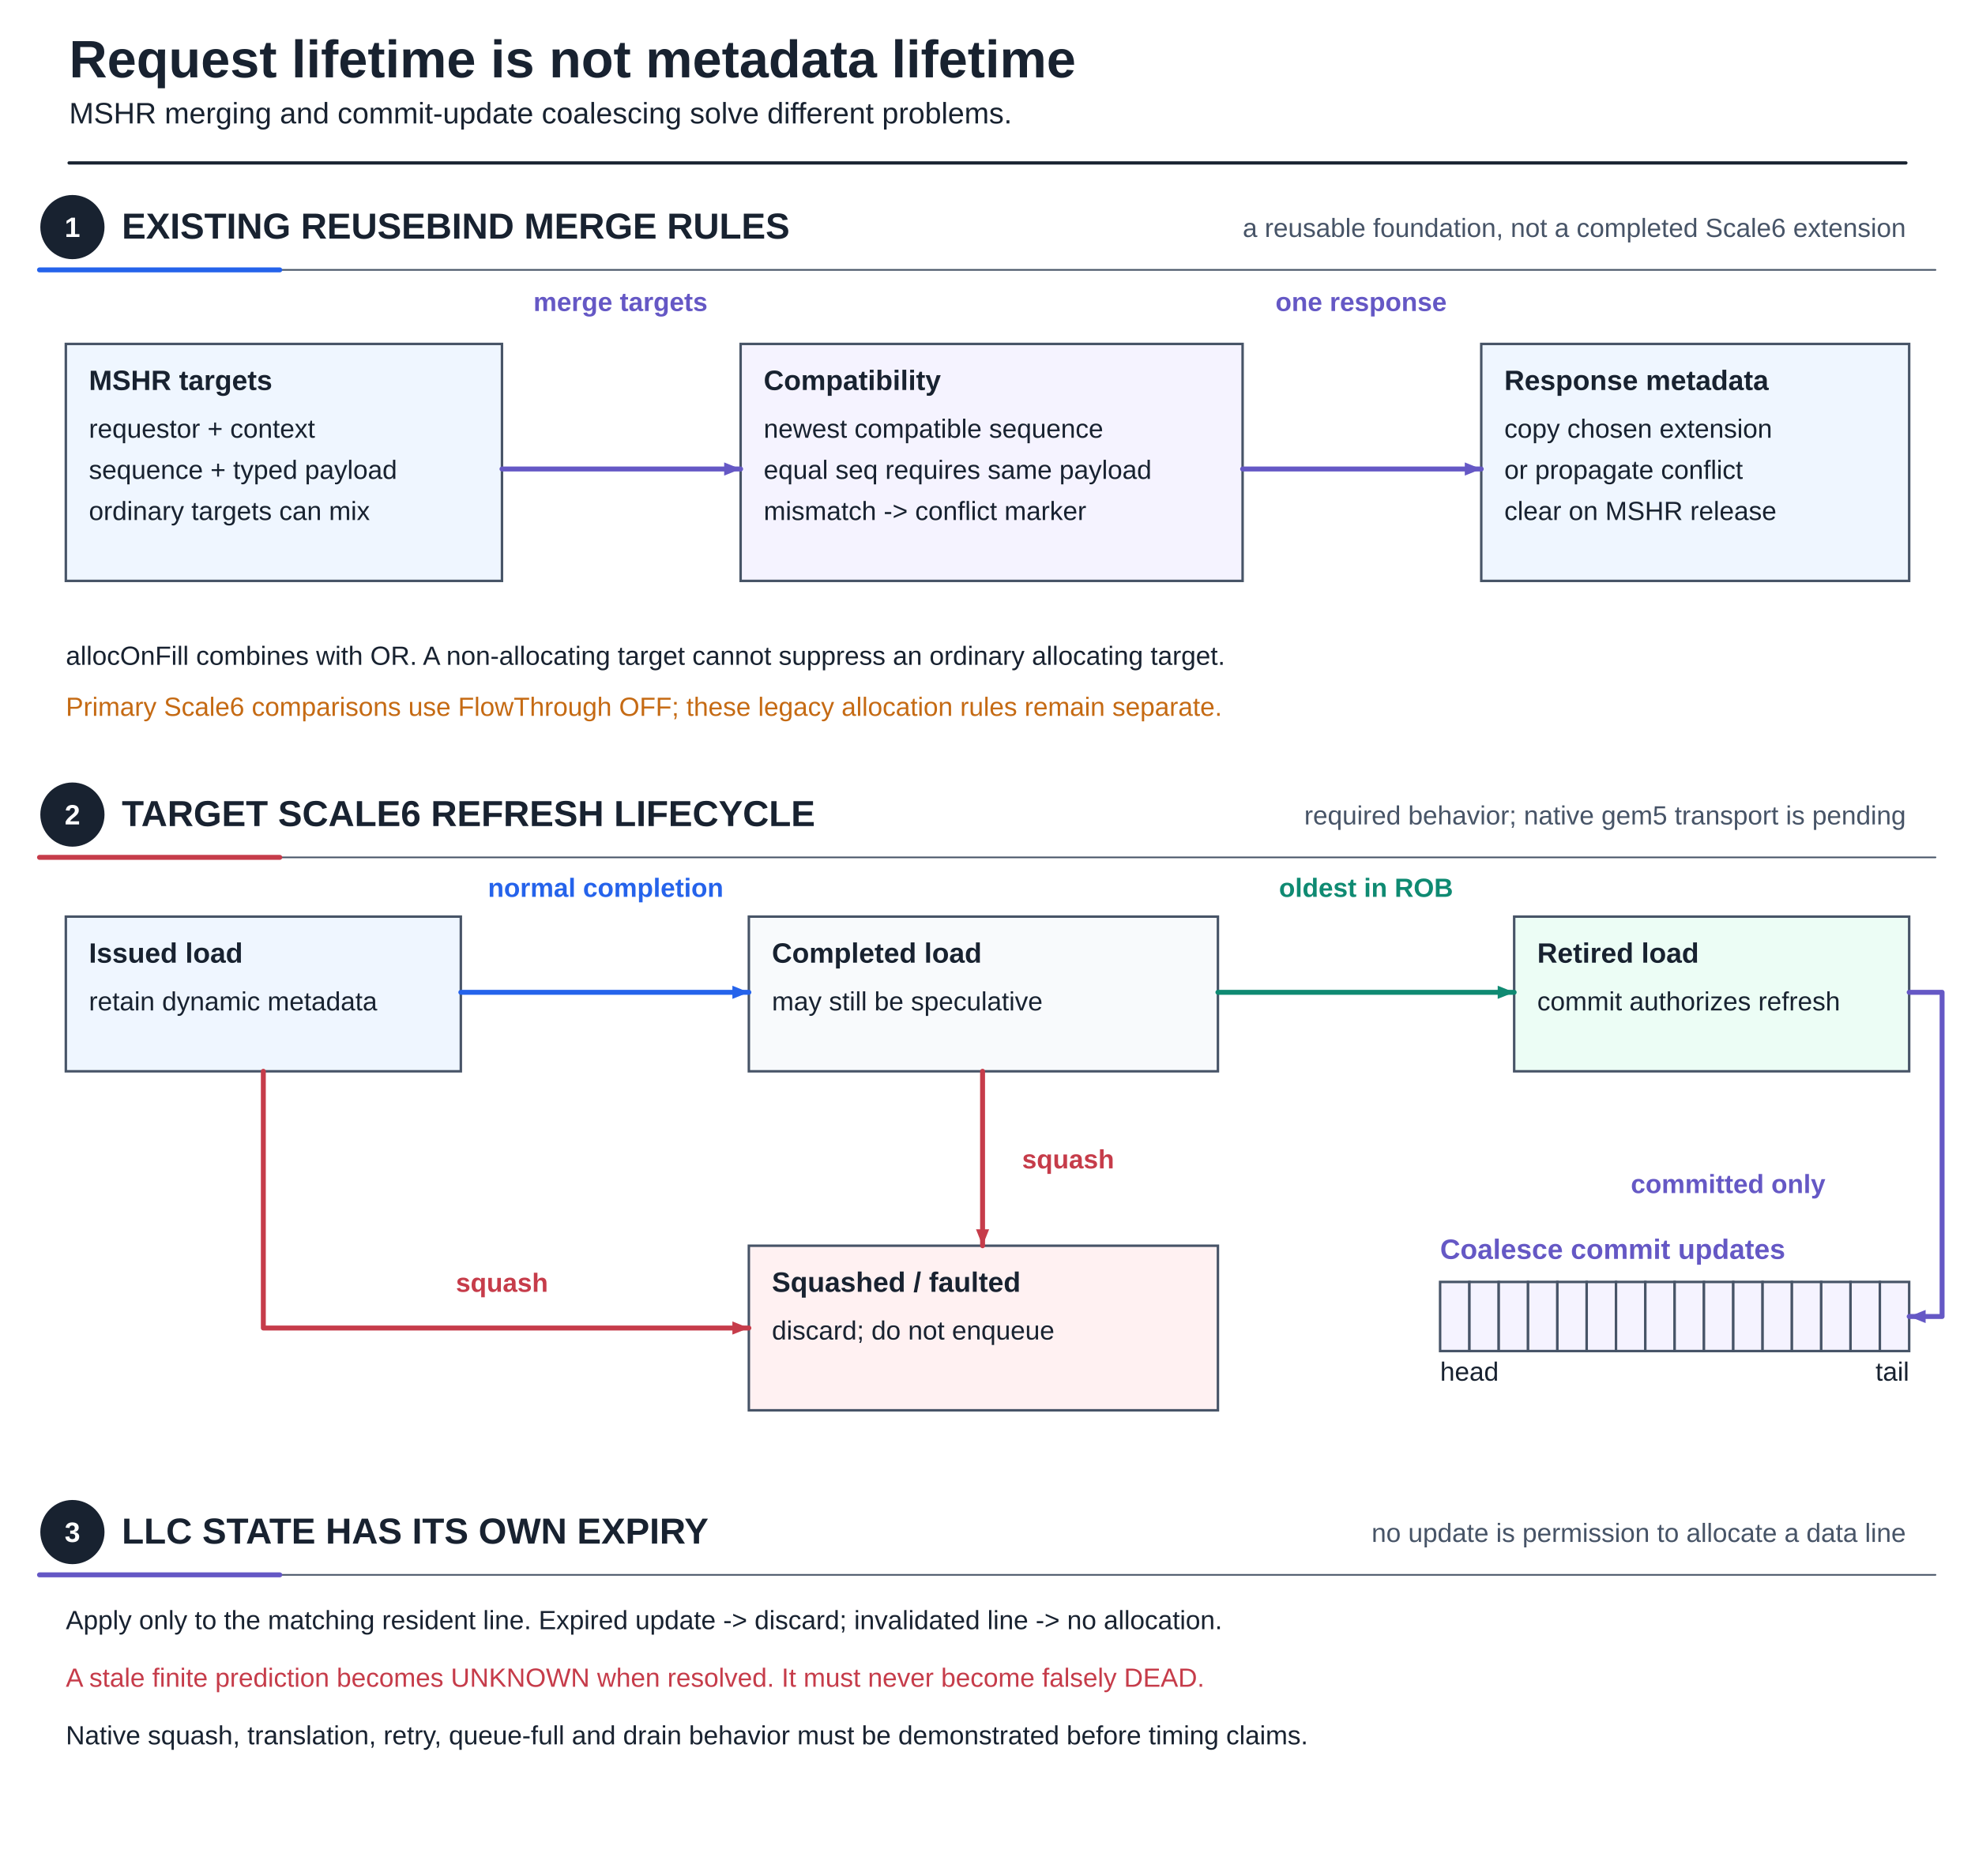
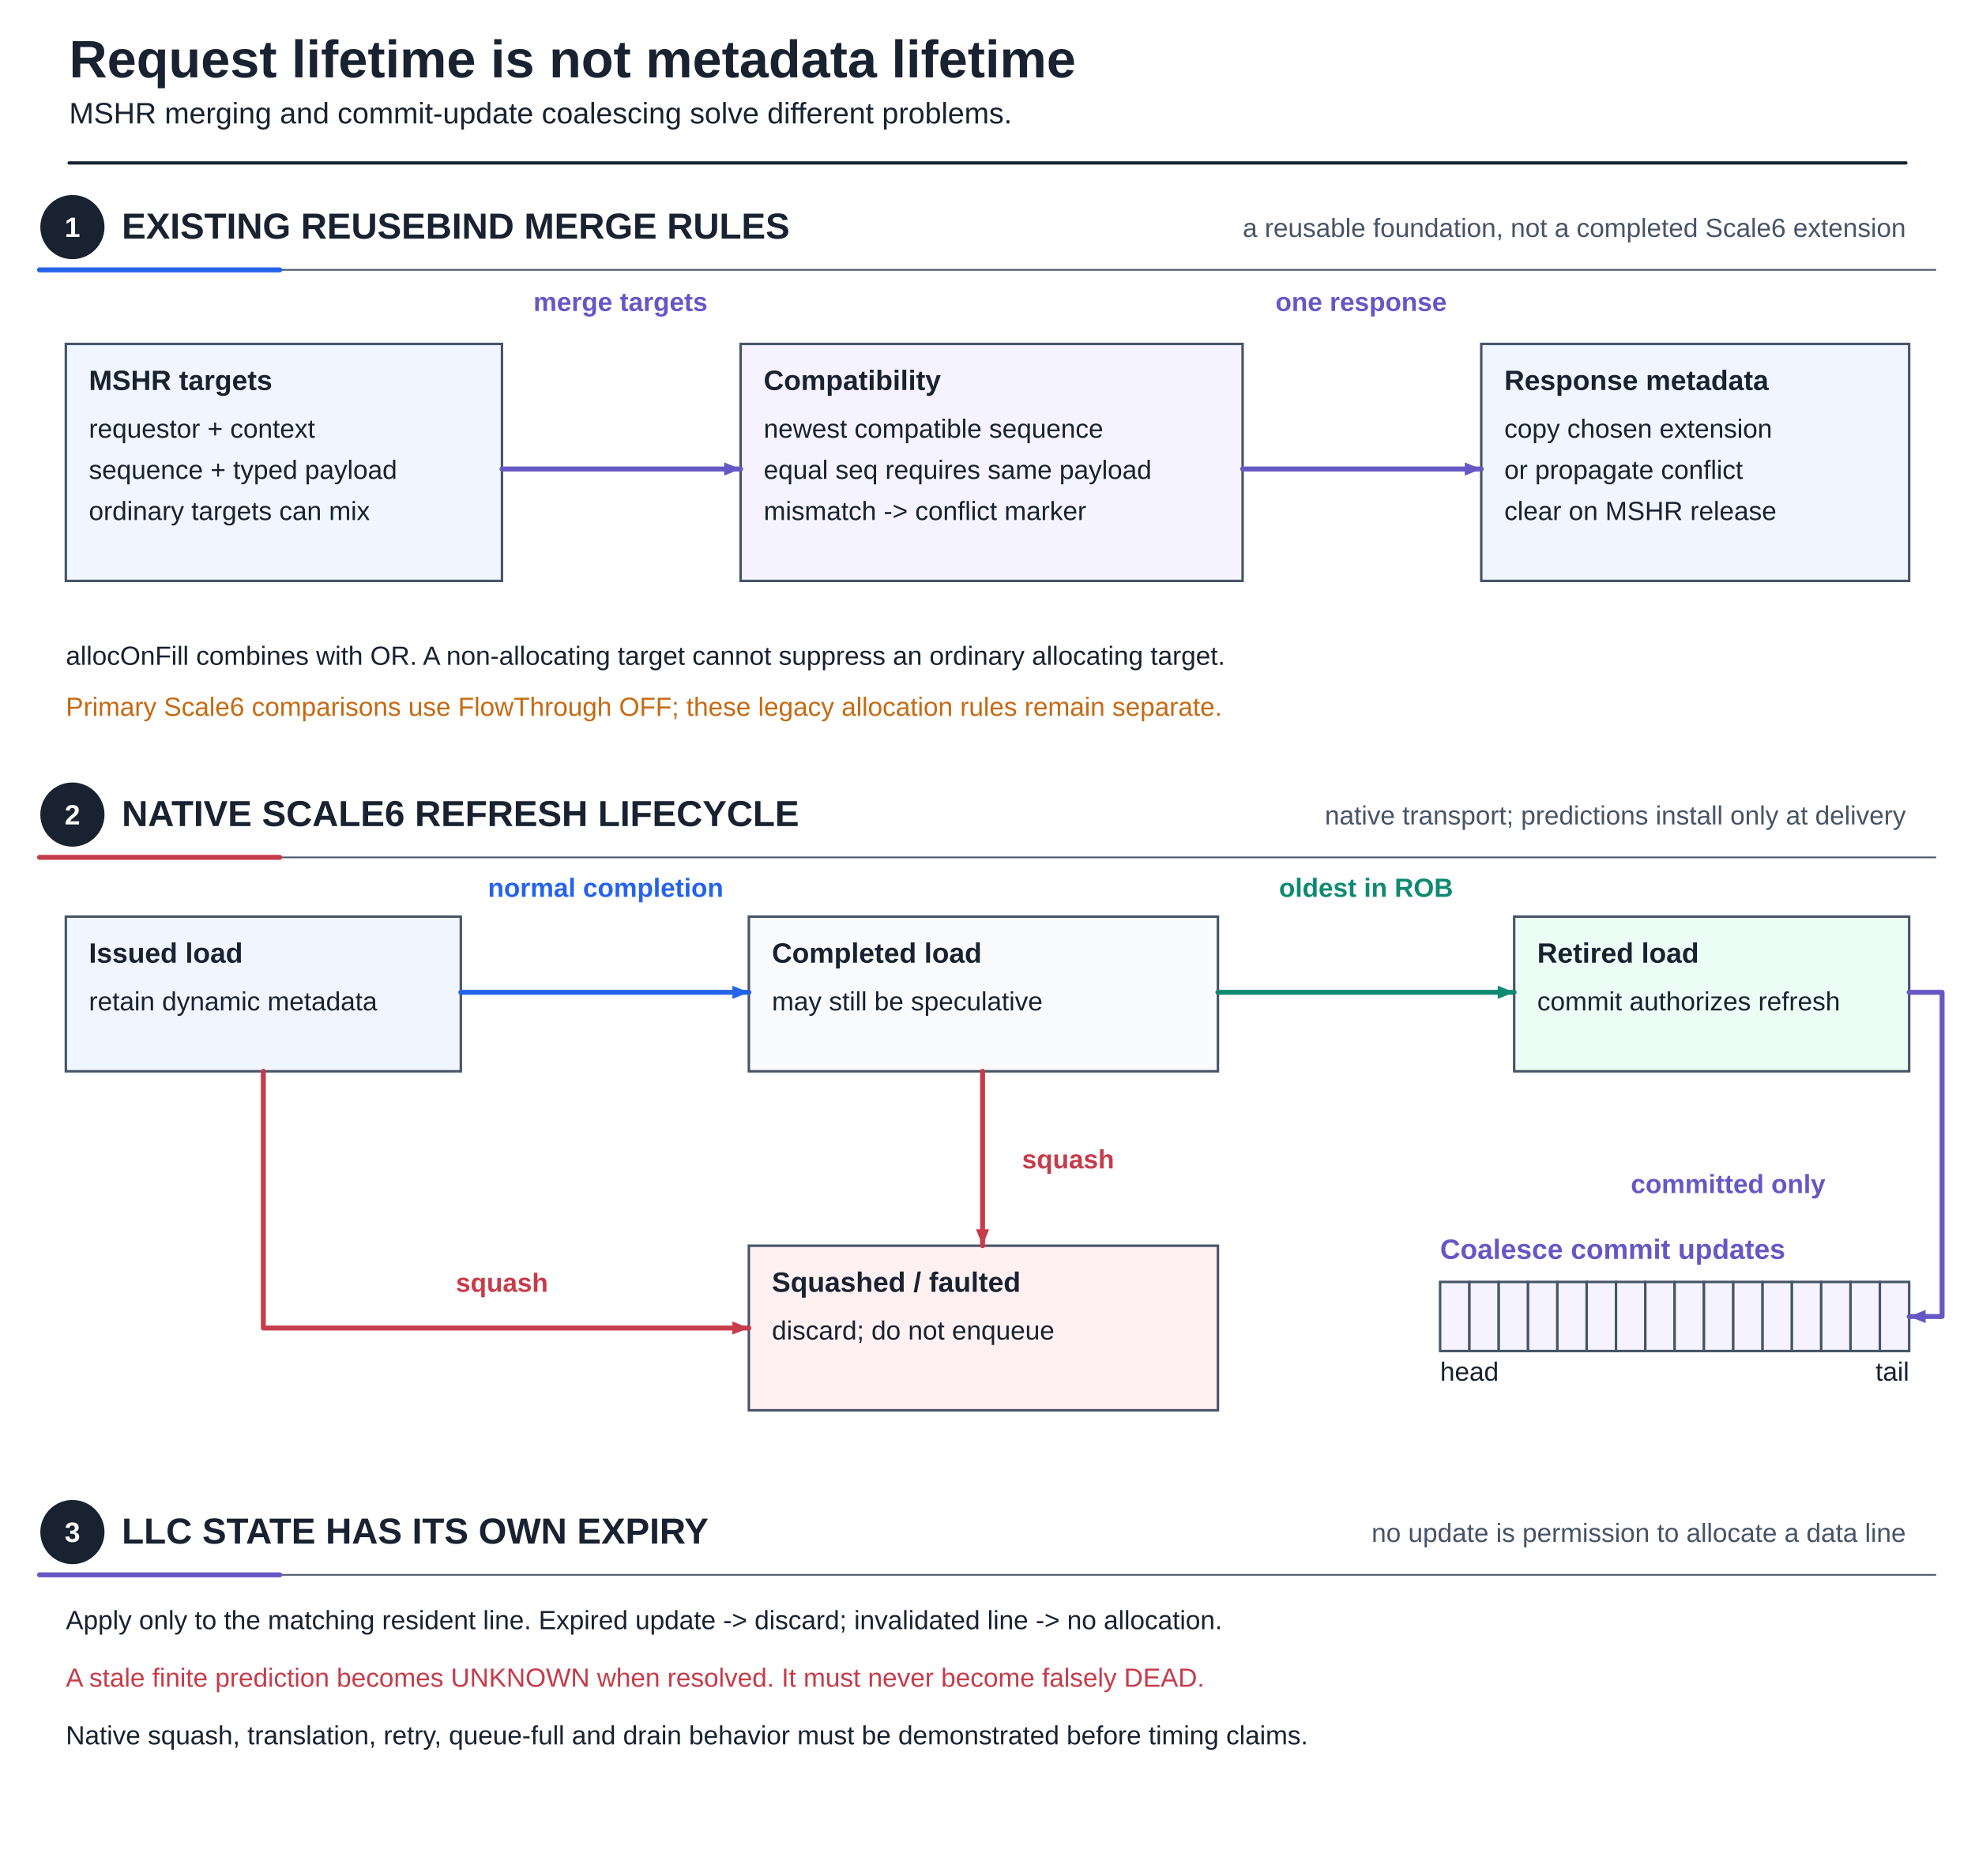
<svg xmlns="http://www.w3.org/2000/svg" width="1200" height="1140" viewBox="0 0 1200 1140" role="img" aria-labelledby="title desc" fill="#182230" data-figure-schema="ecg-public/v1">
  <defs>
    <marker id="arrow-blue" viewBox="0 0 10 8" markerWidth="11" markerHeight="8" refX="10" refY="4" orient="auto" markerUnits="userSpaceOnUse">
      <path d="M0 0 L10 4 L0 8 Z" fill="#2563EB" />
    </marker>
    <marker id="arrow-green" viewBox="0 0 10 8" markerWidth="11" markerHeight="8" refX="10" refY="4" orient="auto" markerUnits="userSpaceOnUse">
      <path d="M0 0 L10 4 L0 8 Z" fill="#0F8A72" />
    </marker>
    <marker id="arrow-amber" viewBox="0 0 10 8" markerWidth="11" markerHeight="8" refX="10" refY="4" orient="auto" markerUnits="userSpaceOnUse">
      <path d="M0 0 L10 4 L0 8 Z" fill="#C56A13" />
    </marker>
    <marker id="arrow-red" viewBox="0 0 10 8" markerWidth="11" markerHeight="8" refX="10" refY="4" orient="auto" markerUnits="userSpaceOnUse">
      <path d="M0 0 L10 4 L0 8 Z" fill="#C63C4A" />
    </marker>
    <marker id="arrow-purple" viewBox="0 0 10 8" markerWidth="11" markerHeight="8" refX="10" refY="4" orient="auto" markerUnits="userSpaceOnUse">
      <path d="M0 0 L10 4 L0 8 Z" fill="#6558C5" />
    </marker>
    <marker id="arrow-gray" viewBox="0 0 10 8" markerWidth="11" markerHeight="8" refX="10" refY="4" orient="auto" markerUnits="userSpaceOnUse">
      <path d="M0 0 L10 4 L0 8 Z" fill="#98A2B3" />
    </marker>
    <marker id="arrow-ink" viewBox="0 0 10 8" markerWidth="11" markerHeight="8" refX="10" refY="4" orient="auto" markerUnits="userSpaceOnUse">
      <path d="M0 0 L10 4 L0 8 Z" fill="#182230" />
    </marker>
    <style>
      :root { color-scheme: light dark; }
      @media (prefers-color-scheme: dark) {
        [fill="#FFFFFF"]{fill:#111827}[stroke="#FFFFFF"]{stroke:#111827}
        [fill="#F8FAFC"]{fill:#172033}[stroke="#F8FAFC"]{stroke:#172033}
        [fill="#EFF6FF"]{fill:#172554}[stroke="#EFF6FF"]{stroke:#172554}
        [fill="#ECFDF5"]{fill:#073B34}[stroke="#ECFDF5"]{stroke:#073B34}
        [fill="#FFF7ED"]{fill:#422A12}[stroke="#FFF7ED"]{stroke:#422A12}
        [fill="#FFF1F2"]{fill:#421B22}[stroke="#FFF1F2"]{stroke:#421B22}
        [fill="#F5F3FF"]{fill:#292349}[stroke="#F5F3FF"]{stroke:#292349}
        [fill="#182230"]{fill:#F8FAFC}[stroke="#182230"]{stroke:#F8FAFC}
        [fill="#475467"]{fill:#94A3B8}[stroke="#475467"]{stroke:#94A3B8}
        [fill="#98A2B3"]{fill:#A8B0BF}[stroke="#98A2B3"]{stroke:#A8B0BF}
        [fill="#2563EB"]{fill:#7FB0FF}[stroke="#2563EB"]{stroke:#7FB0FF}
        [fill="#0F8A72"]{fill:#5ED0B0}[stroke="#0F8A72"]{stroke:#5ED0B0}
        [fill="#C56A13"]{fill:#F0B36A}[stroke="#C56A13"]{stroke:#F0B36A}
        [fill="#6558C5"]{fill:#ADA4FF}[stroke="#6558C5"]{stroke:#ADA4FF}
        [fill="#C63C4A"]{fill:#F48B98}[stroke="#C63C4A"]{stroke:#F48B98}
      }
      .sans{font-family:"Liberation Sans","DejaVu Sans",Arial,sans-serif}
      .mono{font-family:"DejaVu Sans Mono","Liberation Mono",Consolas,monospace}
      .title{font-size:32px;font-weight:700}
      .subtitle{font-size:18px}
      .heading{font-size:22px;font-weight:700}
      .label{font-size:17px;font-weight:700}
      .body{font-size:16px}
</style>
  </defs>
  <rect x="0" y="0" width="1200" height="1140" fill="#FFFFFF" />
  <text x="42" y="47" text-anchor="start" class="sans title" fill="#182230" font-weight="700">Request lifetime is not metadata lifetime</text>
  <text x="42" y="75" text-anchor="start" class="sans subtitle" fill="#182230">MSHR merging and commit-update coalescing solve different problems.</text>
  <line x1="42" y1="99" x2="1158" y2="99" stroke="#182230" stroke-width="2" stroke-linecap="round" vector-effect="non-scaling-stroke" />
  <circle cx="44" cy="138" r="19" fill="#182230" stroke="#182230" stroke-width="1" />
  <text x="44" y="144" text-anchor="middle" class="sans label" fill="#FFFFFF" font-weight="700">1</text>
  <text x="74" y="145" text-anchor="start" class="sans heading" fill="#182230" font-weight="700">EXISTING REUSEBIND MERGE RULES</text>
  <text x="1158" y="144" text-anchor="end" class="sans body" fill="#475467">a reusable foundation, not a completed Scale6 extension</text>
  <line x1="24" y1="164" x2="1176" y2="164" stroke="#475467" stroke-width="1" stroke-linecap="round" vector-effect="non-scaling-stroke" />
  <line x1="24" y1="164" x2="170" y2="164" stroke="#2563EB" stroke-width="3" stroke-linecap="round" vector-effect="non-scaling-stroke" />
  <rect x="40" y="209" width="265" height="144" rx="0" fill="#EFF6FF" stroke="#475467" stroke-width="1.5" data-shape="rect" data-x="40" data-y="209" data-width="265" data-height="144" />
  <text x="54" y="237" text-anchor="start" class="sans label" fill="#182230" font-weight="700">MSHR targets</text>
  <text x="54" y="266" text-anchor="start" class="sans body" fill="#182230">requestor + context</text>
  <text x="54" y="291" text-anchor="start" class="sans body" fill="#182230">sequence + typed payload</text>
  <text x="54" y="316" text-anchor="start" class="sans body" fill="#182230">ordinary targets can mix</text>
  <rect x="450" y="209" width="305" height="144" rx="0" fill="#F5F3FF" stroke="#475467" stroke-width="1.5" data-shape="rect" data-x="450" data-y="209" data-width="305" data-height="144" />
  <text x="464" y="237" text-anchor="start" class="sans label" fill="#182230" font-weight="700">Compatibility</text>
  <text x="464" y="266" text-anchor="start" class="sans body" fill="#182230">newest compatible sequence</text>
  <text x="464" y="291" text-anchor="start" class="sans body" fill="#182230">equal seq requires same payload</text>
  <text x="464" y="316" text-anchor="start" class="sans body" fill="#182230">mismatch -&gt; conflict marker</text>
  <rect x="900" y="209" width="260" height="144" rx="0" fill="#EFF6FF" stroke="#475467" stroke-width="1.5" data-shape="rect" data-x="900" data-y="209" data-width="260" data-height="144" />
  <text x="914" y="237" text-anchor="start" class="sans label" fill="#182230" font-weight="700">Response metadata</text>
  <text x="914" y="266" text-anchor="start" class="sans body" fill="#182230">copy chosen extension</text>
  <text x="914" y="291" text-anchor="start" class="sans body" fill="#182230">or propagate conflict</text>
  <text x="914" y="316" text-anchor="start" class="sans body" fill="#182230">clear on MSHR release</text>
  <path d="M305 285 L450 285" fill="none" stroke="#6558C5" stroke-width="3" stroke-linecap="round" stroke-linejoin="round" vector-effect="non-scaling-stroke" marker-end="url(#arrow-purple)" data-flow-kind="control" data-flow-underlay="false" data-flow-label="merge targets" />
  <rect x="312.72" y="172.00" width="128.56" height="22" rx="3" fill="#FFFFFF" fill-opacity="0.96" data-label-background="true" />
  <text x="377" y="189" text-anchor="middle" class="sans body" fill="#6558C5" font-weight="700">merge targets</text>
  <path d="M755 285 L900 285" fill="none" stroke="#6558C5" stroke-width="3" stroke-linecap="round" stroke-linejoin="round" vector-effect="non-scaling-stroke" marker-end="url(#arrow-purple)" data-flow-kind="control" data-flow-underlay="false" data-flow-label="one response" />
  <rect x="767.28" y="172.00" width="119.44" height="22" rx="3" fill="#FFFFFF" fill-opacity="0.96" data-label-background="true" />
  <text x="827" y="189" text-anchor="middle" class="sans body" fill="#6558C5" font-weight="700">one response</text>
  <text x="40" y="404" text-anchor="start" class="sans body" fill="#182230">allocOnFill combines with OR. A non-allocating target cannot suppress an ordinary allocating target.</text>
  <text x="40" y="435" text-anchor="start" class="sans body" fill="#C56A13">Primary Scale6 comparisons use FlowThrough OFF; these legacy allocation rules remain separate.</text>
  <circle cx="44" cy="495" r="19" fill="#182230" stroke="#182230" stroke-width="1" />
  <text x="44" y="501" text-anchor="middle" class="sans label" fill="#FFFFFF" font-weight="700">2</text>
-   <text x="74" y="502" text-anchor="start" class="sans heading" fill="#182230" font-weight="700">TARGET SCALE6 REFRESH LIFECYCLE</text>
-   <text x="1158" y="501" text-anchor="end" class="sans body" fill="#475467">required behavior; native gem5 transport is pending</text>
+   <text x="74" y="502" text-anchor="start" class="sans heading" fill="#182230" font-weight="700">NATIVE SCALE6 REFRESH LIFECYCLE</text>
+   <text x="1158" y="501" text-anchor="end" class="sans body" fill="#475467">native transport; predictions install only at delivery</text>
  <line x1="24" y1="521" x2="1176" y2="521" stroke="#475467" stroke-width="1" stroke-linecap="round" vector-effect="non-scaling-stroke" />
  <line x1="24" y1="521" x2="170" y2="521" stroke="#C63C4A" stroke-width="3" stroke-linecap="round" vector-effect="non-scaling-stroke" />
  <rect x="40" y="557" width="240" height="94" rx="0" fill="#EFF6FF" stroke="#475467" stroke-width="1.5" data-shape="rect" data-x="40" data-y="557" data-width="240" data-height="94" />
  <text x="54" y="585" text-anchor="start" class="sans label" fill="#182230" font-weight="700">Issued load</text>
  <text x="54" y="614" text-anchor="start" class="sans body" fill="#182230">retain dynamic metadata</text>
  <rect x="455" y="557" width="285" height="94" rx="0" fill="#F8FAFC" stroke="#475467" stroke-width="1.5" data-shape="rect" data-x="455" data-y="557" data-width="285" data-height="94" />
  <text x="469" y="585" text-anchor="start" class="sans label" fill="#182230" font-weight="700">Completed load</text>
  <text x="469" y="614" text-anchor="start" class="sans body" fill="#182230">may still be speculative</text>
  <rect x="920" y="557" width="240" height="94" rx="0" fill="#ECFDF5" stroke="#475467" stroke-width="1.5" data-shape="rect" data-x="920" data-y="557" data-width="240" data-height="94" />
  <text x="934" y="585" text-anchor="start" class="sans label" fill="#182230" font-weight="700">Retired load</text>
  <text x="934" y="614" text-anchor="start" class="sans body" fill="#182230">commit authorizes refresh</text>
  <path d="M280 603 L455 603" fill="none" stroke="#2563EB" stroke-width="3" stroke-linecap="round" stroke-linejoin="round" vector-effect="non-scaling-stroke" marker-end="url(#arrow-blue)" data-flow-kind="control" data-flow-underlay="false" data-flow-label="normal completion" />
  <rect x="285.48" y="528.00" width="165.04" height="22" rx="3" fill="#FFFFFF" fill-opacity="0.96" data-label-background="true" />
  <text x="368" y="545" text-anchor="middle" class="sans body" fill="#2563EB" font-weight="700">normal completion</text>
  <path d="M740 603 L920 603" fill="none" stroke="#0F8A72" stroke-width="3" stroke-linecap="round" stroke-linejoin="round" vector-effect="non-scaling-stroke" marker-end="url(#arrow-green)" data-flow-kind="control" data-flow-underlay="false" data-flow-label="oldest in ROB" />
  <rect x="765.72" y="528.00" width="128.56" height="22" rx="3" fill="#FFFFFF" fill-opacity="0.96" data-label-background="true" />
  <text x="830" y="545" text-anchor="middle" class="sans body" fill="#0F8A72" font-weight="700">oldest in ROB</text>
  <rect x="455" y="757" width="285" height="100" rx="0" fill="#FFF1F2" stroke="#475467" stroke-width="1.5" data-shape="rect" data-x="455" data-y="757" data-width="285" data-height="100" />
  <text x="469" y="785" text-anchor="start" class="sans label" fill="#182230" font-weight="700">Squashed / faulted</text>
  <text x="469" y="814" text-anchor="start" class="sans body" fill="#182230">discard; do not enqueue</text>
  <path d="M160 651 L160 807 L455 807" fill="none" stroke="#C63C4A" stroke-width="3" stroke-linecap="round" stroke-linejoin="round" vector-effect="non-scaling-stroke" marker-end="url(#arrow-red)" data-flow-kind="control" data-flow-underlay="false" data-flow-label="squash" />
  <rect x="272.64" y="768.00" width="64.72" height="22" rx="3" fill="#FFFFFF" fill-opacity="0.96" data-label-background="true" />
  <text x="305" y="785" text-anchor="middle" class="sans body" fill="#C63C4A" font-weight="700">squash</text>
  <path d="M597 651 L597 757" fill="none" stroke="#C63C4A" stroke-width="3" stroke-linecap="round" stroke-linejoin="round" vector-effect="non-scaling-stroke" marker-end="url(#arrow-red)" data-flow-kind="control" data-flow-underlay="false" data-flow-label="squash" />
  <rect x="616.64" y="693.00" width="64.72" height="22" rx="3" fill="#FFFFFF" fill-opacity="0.96" data-label-background="true" />
  <text x="649" y="710" text-anchor="middle" class="sans body" fill="#C63C4A" font-weight="700">squash</text>
  <text x="875" y="765" text-anchor="start" class="sans label" fill="#6558C5" font-weight="700">Coalesce commit updates</text>
  <rect x="875.0" y="779" width="17.812" height="42" rx="0" fill="#F5F3FF" stroke="#475467" stroke-width="1.5" data-shape="rect" data-x="875.0" data-y="779" data-width="17.8125" data-height="42" />
  <rect x="892.812" y="779" width="17.812" height="42" rx="0" fill="#F5F3FF" stroke="#475467" stroke-width="1.5" data-shape="rect" data-x="892.8125" data-y="779" data-width="17.8125" data-height="42" />
  <rect x="910.625" y="779" width="17.812" height="42" rx="0" fill="#F5F3FF" stroke="#475467" stroke-width="1.5" data-shape="rect" data-x="910.625" data-y="779" data-width="17.8125" data-height="42" />
  <rect x="928.438" y="779" width="17.812" height="42" rx="0" fill="#F5F3FF" stroke="#475467" stroke-width="1.5" data-shape="rect" data-x="928.4375" data-y="779" data-width="17.8125" data-height="42" />
  <rect x="946.25" y="779" width="17.812" height="42" rx="0" fill="#F5F3FF" stroke="#475467" stroke-width="1.5" data-shape="rect" data-x="946.25" data-y="779" data-width="17.8125" data-height="42" />
  <rect x="964.062" y="779" width="17.812" height="42" rx="0" fill="#F5F3FF" stroke="#475467" stroke-width="1.5" data-shape="rect" data-x="964.0625" data-y="779" data-width="17.8125" data-height="42" />
  <rect x="981.875" y="779" width="17.812" height="42" rx="0" fill="#F5F3FF" stroke="#475467" stroke-width="1.5" data-shape="rect" data-x="981.875" data-y="779" data-width="17.8125" data-height="42" />
  <rect x="999.688" y="779" width="17.812" height="42" rx="0" fill="#F5F3FF" stroke="#475467" stroke-width="1.5" data-shape="rect" data-x="999.6875" data-y="779" data-width="17.8125" data-height="42" />
  <rect x="1017.5" y="779" width="17.812" height="42" rx="0" fill="#F5F3FF" stroke="#475467" stroke-width="1.5" data-shape="rect" data-x="1017.5" data-y="779" data-width="17.8125" data-height="42" />
  <rect x="1035.312" y="779" width="17.812" height="42" rx="0" fill="#F5F3FF" stroke="#475467" stroke-width="1.5" data-shape="rect" data-x="1035.3125" data-y="779" data-width="17.8125" data-height="42" />
  <rect x="1053.125" y="779" width="17.812" height="42" rx="0" fill="#F5F3FF" stroke="#475467" stroke-width="1.5" data-shape="rect" data-x="1053.125" data-y="779" data-width="17.8125" data-height="42" />
  <rect x="1070.938" y="779" width="17.812" height="42" rx="0" fill="#F5F3FF" stroke="#475467" stroke-width="1.5" data-shape="rect" data-x="1070.9375" data-y="779" data-width="17.8125" data-height="42" />
  <rect x="1088.75" y="779" width="17.812" height="42" rx="0" fill="#F5F3FF" stroke="#475467" stroke-width="1.5" data-shape="rect" data-x="1088.75" data-y="779" data-width="17.8125" data-height="42" />
  <rect x="1106.562" y="779" width="17.812" height="42" rx="0" fill="#F5F3FF" stroke="#475467" stroke-width="1.5" data-shape="rect" data-x="1106.5625" data-y="779" data-width="17.8125" data-height="42" />
  <rect x="1124.375" y="779" width="17.812" height="42" rx="0" fill="#F5F3FF" stroke="#475467" stroke-width="1.5" data-shape="rect" data-x="1124.375" data-y="779" data-width="17.8125" data-height="42" />
  <rect x="1142.188" y="779" width="17.812" height="42" rx="0" fill="#F5F3FF" stroke="#475467" stroke-width="1.5" data-shape="rect" data-x="1142.1875" data-y="779" data-width="17.8125" data-height="42" />
  <text x="875" y="839" text-anchor="start" class="sans body" fill="#182230">head</text>
  <text x="1160" y="839" text-anchor="end" class="sans body" fill="#182230">tail</text>
  <path d="M1160 603 L1180 603 L1180 800 L1160 800" fill="none" stroke="#6558C5" stroke-width="3" stroke-linecap="round" stroke-linejoin="round" vector-effect="non-scaling-stroke" marker-end="url(#arrow-purple)" data-flow-kind="control" data-flow-underlay="false" data-flow-label="committed only" />
  <rect x="981.16" y="708.00" width="137.68" height="22" rx="3" fill="#FFFFFF" fill-opacity="0.96" data-label-background="true" />
  <text x="1050" y="725" text-anchor="middle" class="sans body" fill="#6558C5" font-weight="700">committed only</text>
  <circle cx="44" cy="931" r="19" fill="#182230" stroke="#182230" stroke-width="1" />
  <text x="44" y="937" text-anchor="middle" class="sans label" fill="#FFFFFF" font-weight="700">3</text>
  <text x="74" y="938" text-anchor="start" class="sans heading" fill="#182230" font-weight="700">LLC STATE HAS ITS OWN EXPIRY</text>
  <text x="1158" y="937" text-anchor="end" class="sans body" fill="#475467">no update is permission to allocate a data line</text>
  <line x1="24" y1="957" x2="1176" y2="957" stroke="#475467" stroke-width="1" stroke-linecap="round" vector-effect="non-scaling-stroke" />
  <line x1="24" y1="957" x2="170" y2="957" stroke="#6558C5" stroke-width="3" stroke-linecap="round" vector-effect="non-scaling-stroke" />
  <text x="40" y="990" text-anchor="start" class="sans body" fill="#182230">Apply only to the matching resident line. Expired update -&gt; discard; invalidated line -&gt; no allocation.</text>
  <text x="40" y="1025" text-anchor="start" class="sans body" fill="#C63C4A">A stale finite prediction becomes UNKNOWN when resolved. It must never become falsely DEAD.</text>
  <text x="40" y="1060" text-anchor="start" class="sans body" fill="#182230">Native squash, translation, retry, queue-full and drain behavior must be demonstrated before timing claims.</text>
</svg>
